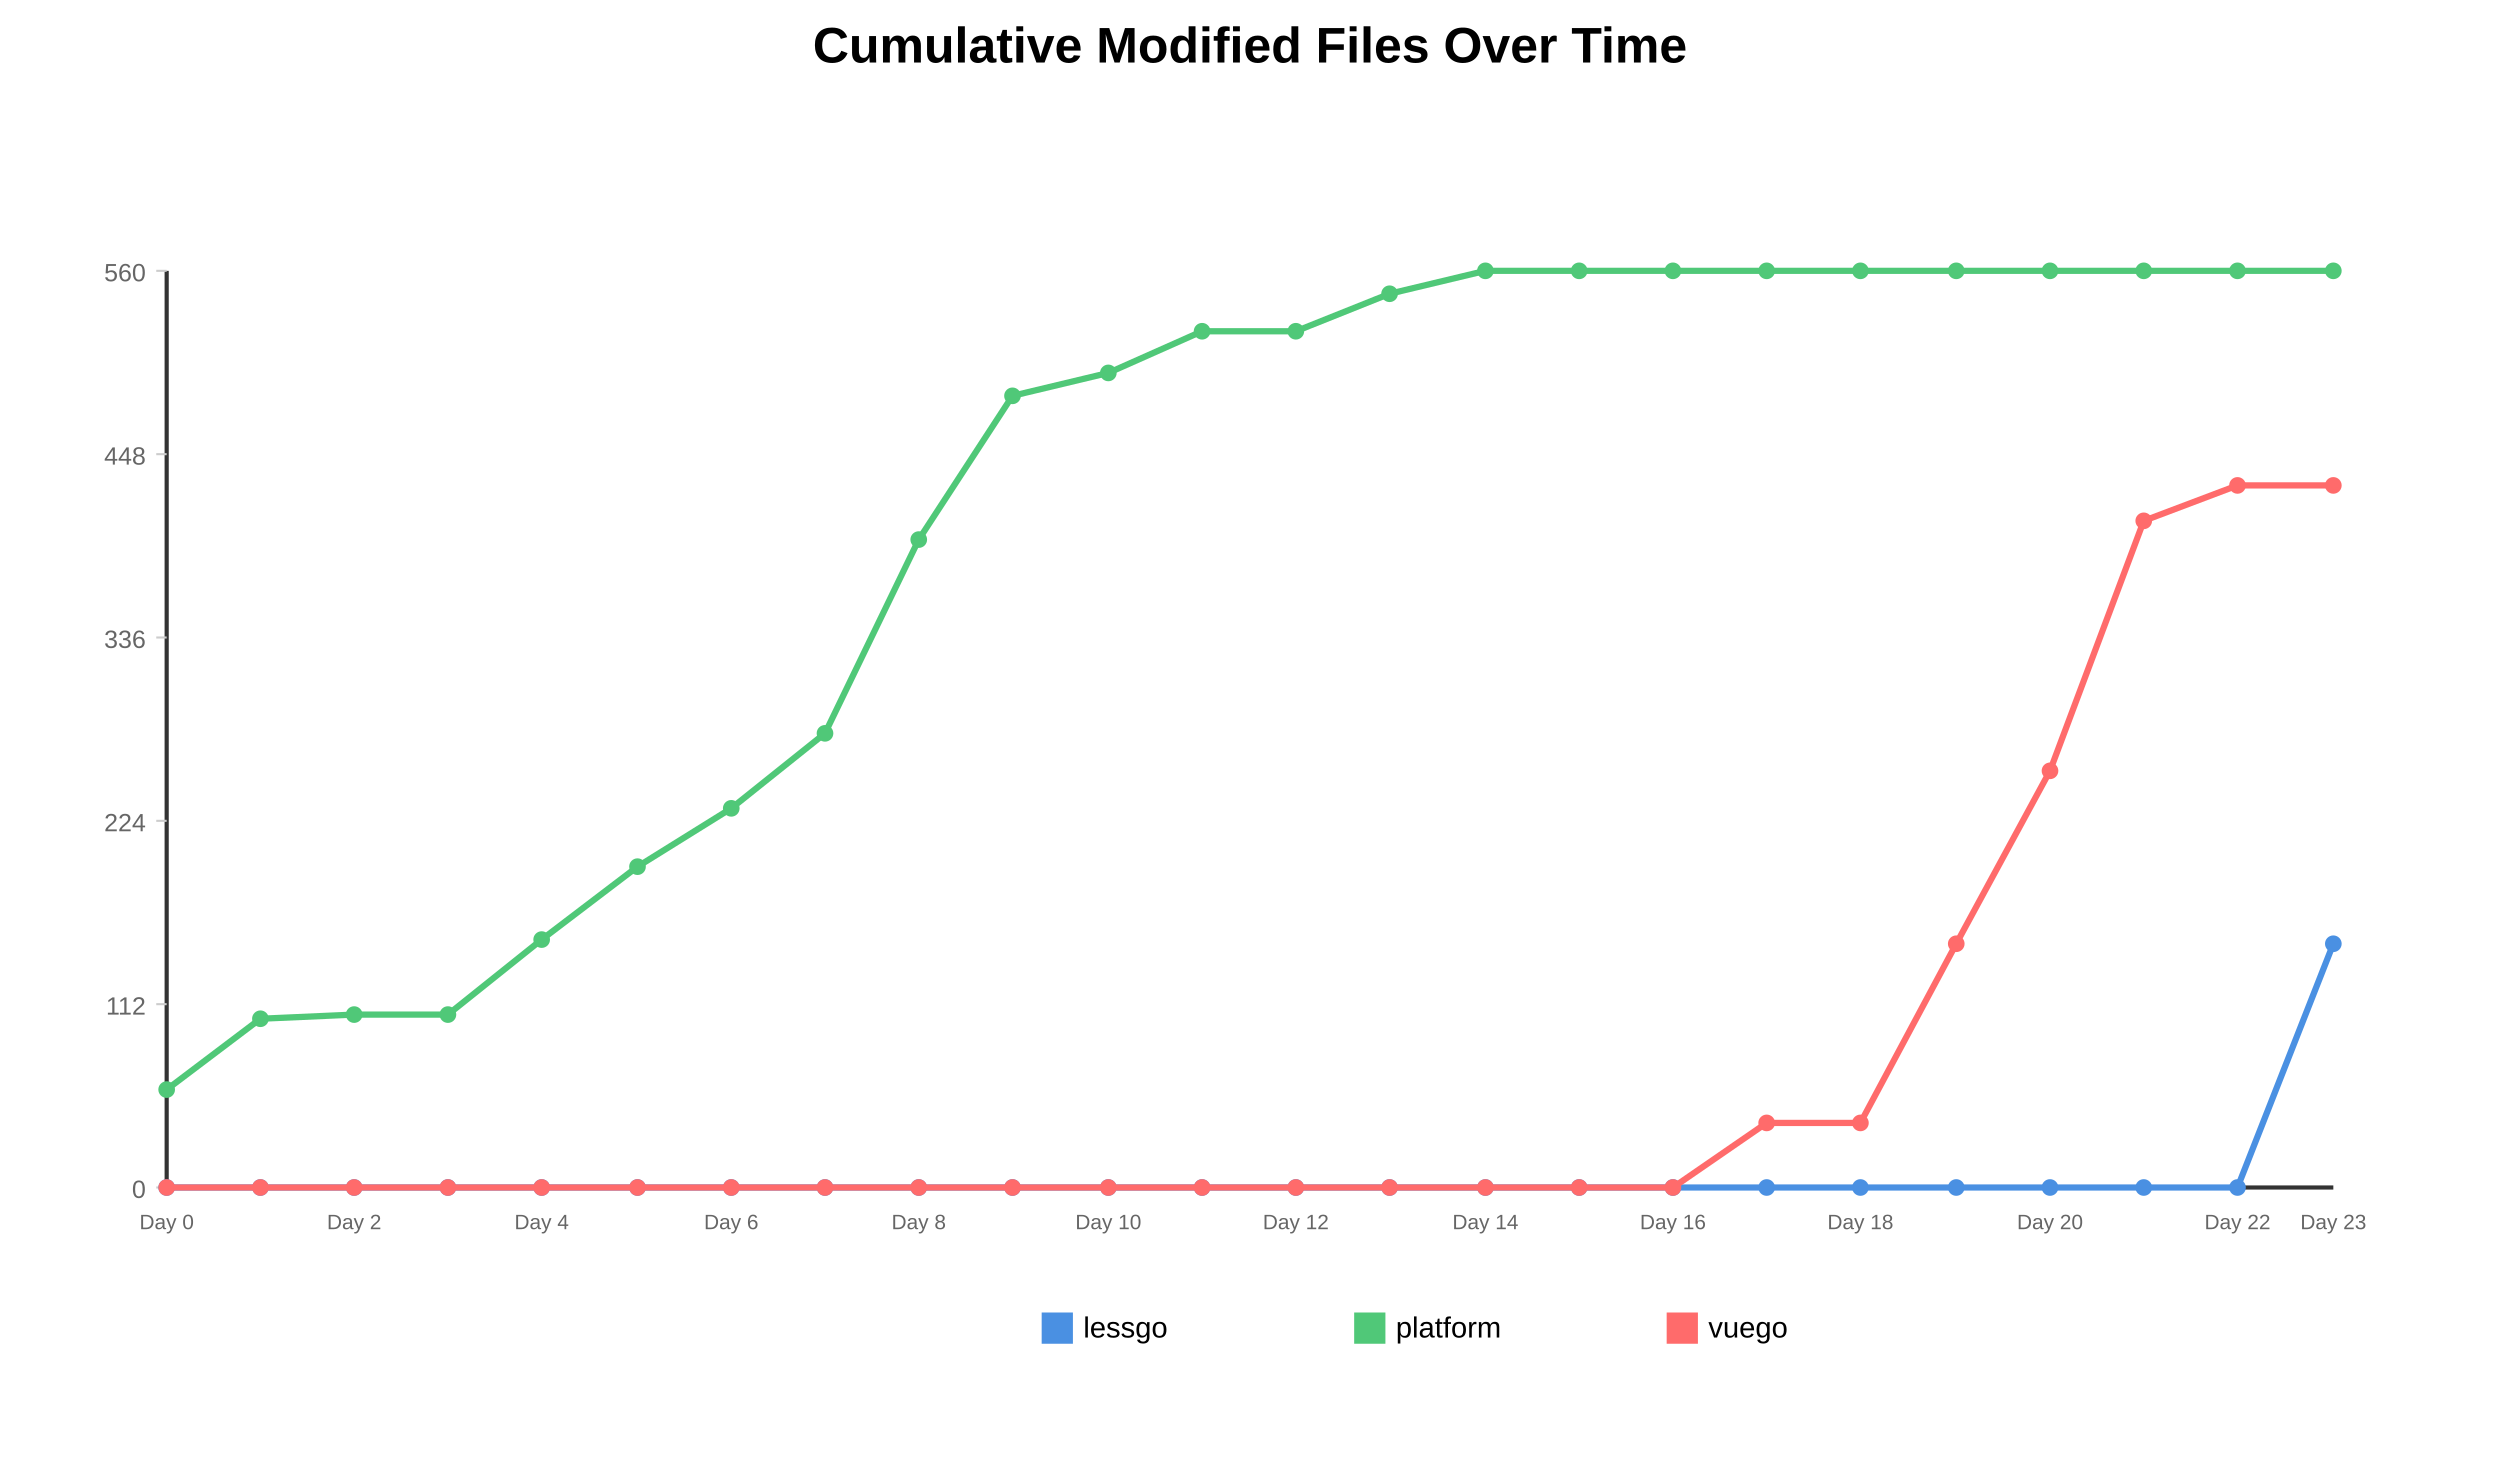
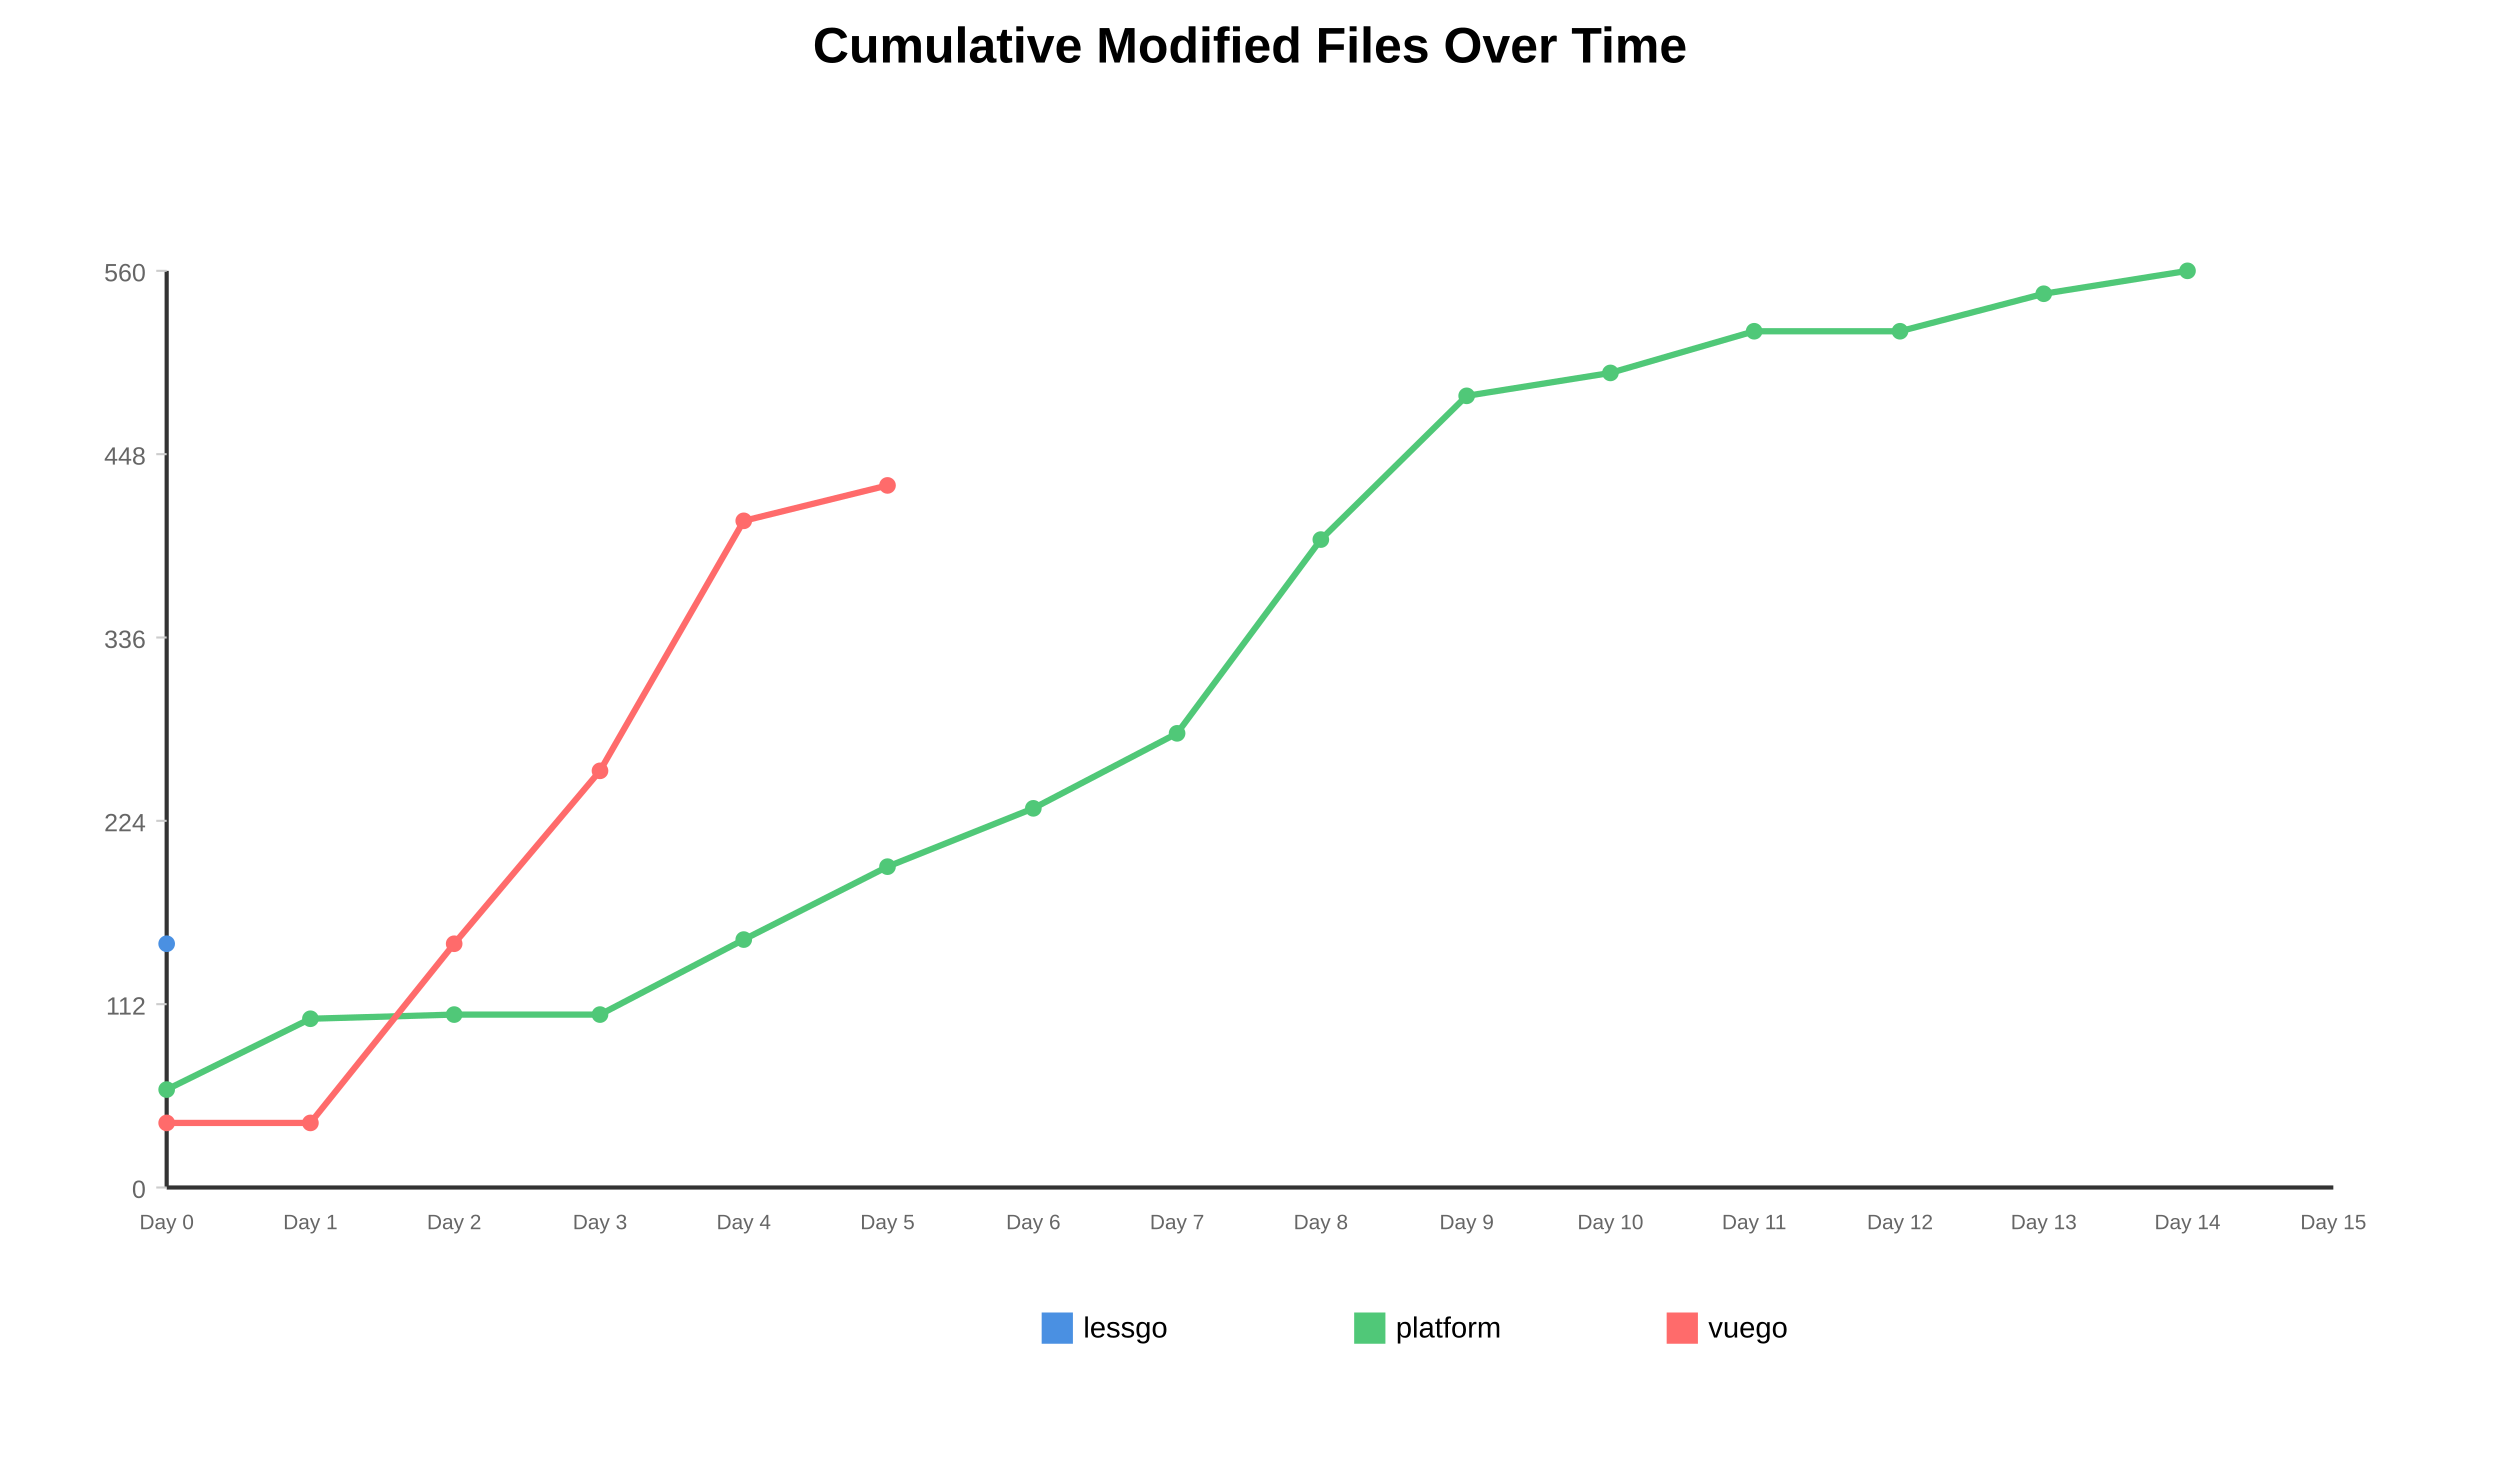
<svg xmlns="http://www.w3.org/2000/svg" width="1200" height="700">
  <text x="600" y="30" text-anchor="middle" font-family="Arial, sans-serif" font-size="24" font-weight="bold">Cumulative Modified Files Over Time</text>
  <g transform="translate(80,130)">
    <line x1="0" y1="440" x2="1040" y2="440" stroke="#333" stroke-width="2" />
    <line x1="0" y1="0" x2="0" y2="440" stroke="#333" stroke-width="2" />
    <text x="-10" y="445" text-anchor="end" font-family="Arial, sans-serif" font-size="12" fill="#666">0</text>
    <line x1="-5" y1="440" x2="0" y2="440" stroke="#ccc" stroke-width="1" />
    <text x="-10" y="357" text-anchor="end" font-family="Arial, sans-serif" font-size="12" fill="#666">112</text>
    <line x1="-5" y1="352" x2="0" y2="352" stroke="#ccc" stroke-width="1" />
    <text x="-10" y="269" text-anchor="end" font-family="Arial, sans-serif" font-size="12" fill="#666">224</text>
    <line x1="-5" y1="264" x2="0" y2="264" stroke="#ccc" stroke-width="1" />
    <text x="-10" y="181" text-anchor="end" font-family="Arial, sans-serif" font-size="12" fill="#666">336</text>
    <line x1="-5" y1="176" x2="0" y2="176" stroke="#ccc" stroke-width="1" />
    <text x="-10" y="93" text-anchor="end" font-family="Arial, sans-serif" font-size="12" fill="#666">448</text>
    <line x1="-5" y1="88" x2="0" y2="88" stroke="#ccc" stroke-width="1" />
    <text x="-10" y="5" text-anchor="end" font-family="Arial, sans-serif" font-size="12" fill="#666">560</text>
    <line x1="-5" y1="0" x2="0" y2="0" stroke="#ccc" stroke-width="1" />
    <text x="0" y="460" text-anchor="middle" font-family="Arial, sans-serif" font-size="10" fill="#666">Day 0</text>
-     <text x="90" y="460" text-anchor="middle" font-family="Arial, sans-serif" font-size="10" fill="#666">Day 2</text>
-     <text x="180" y="460" text-anchor="middle" font-family="Arial, sans-serif" font-size="10" fill="#666">Day 4</text>
-     <text x="271" y="460" text-anchor="middle" font-family="Arial, sans-serif" font-size="10" fill="#666">Day 6</text>
-     <text x="361" y="460" text-anchor="middle" font-family="Arial, sans-serif" font-size="10" fill="#666">Day 8</text>
-     <text x="452" y="460" text-anchor="middle" font-family="Arial, sans-serif" font-size="10" fill="#666">Day 10</text>
-     <text x="542" y="460" text-anchor="middle" font-family="Arial, sans-serif" font-size="10" fill="#666">Day 12</text>
-     <text x="633" y="460" text-anchor="middle" font-family="Arial, sans-serif" font-size="10" fill="#666">Day 14</text>
-     <text x="723" y="460" text-anchor="middle" font-family="Arial, sans-serif" font-size="10" fill="#666">Day 16</text>
-     <text x="813" y="460" text-anchor="middle" font-family="Arial, sans-serif" font-size="10" fill="#666">Day 18</text>
-     <text x="904" y="460" text-anchor="middle" font-family="Arial, sans-serif" font-size="10" fill="#666">Day 20</text>
-     <text x="994" y="460" text-anchor="middle" font-family="Arial, sans-serif" font-size="10" fill="#666">Day 22</text>
-     <text x="1040" y="460" text-anchor="middle" font-family="Arial, sans-serif" font-size="10" fill="#666">Day 23</text>
-     <polyline points="0,440 45,440 90,440 135,440 180,440 226,440 271,440 316,440 361,440 406,440 452,440 497,440 542,440 587,440 633,440 678,440 723,440 768,440 813,440 859,440 904,440 949,440 994,440 1040,323 " fill="none" stroke="#4A90E2" stroke-width="3" />
-     <circle cx="0" cy="440" r="4" fill="#4A90E2" />
-     <circle cx="45" cy="440" r="4" fill="#4A90E2" />
-     <circle cx="90" cy="440" r="4" fill="#4A90E2" />
-     <circle cx="135" cy="440" r="4" fill="#4A90E2" />
-     <circle cx="180" cy="440" r="4" fill="#4A90E2" />
-     <circle cx="226" cy="440" r="4" fill="#4A90E2" />
-     <circle cx="271" cy="440" r="4" fill="#4A90E2" />
-     <circle cx="316" cy="440" r="4" fill="#4A90E2" />
-     <circle cx="361" cy="440" r="4" fill="#4A90E2" />
-     <circle cx="406" cy="440" r="4" fill="#4A90E2" />
-     <circle cx="452" cy="440" r="4" fill="#4A90E2" />
-     <circle cx="497" cy="440" r="4" fill="#4A90E2" />
-     <circle cx="542" cy="440" r="4" fill="#4A90E2" />
-     <circle cx="587" cy="440" r="4" fill="#4A90E2" />
-     <circle cx="633" cy="440" r="4" fill="#4A90E2" />
-     <circle cx="678" cy="440" r="4" fill="#4A90E2" />
-     <circle cx="723" cy="440" r="4" fill="#4A90E2" />
-     <circle cx="768" cy="440" r="4" fill="#4A90E2" />
-     <circle cx="813" cy="440" r="4" fill="#4A90E2" />
-     <circle cx="859" cy="440" r="4" fill="#4A90E2" />
-     <circle cx="904" cy="440" r="4" fill="#4A90E2" />
-     <circle cx="949" cy="440" r="4" fill="#4A90E2" />
-     <circle cx="994" cy="440" r="4" fill="#4A90E2" />
-     <circle cx="1040" cy="323" r="4" fill="#4A90E2" />
-     <polyline points="0,393 45,359 90,357 135,357 180,321 226,286 271,258 316,222 361,129 406,60 452,49 497,29 542,29 587,11 633,0 678,0 723,0 768,0 813,0 859,0 904,0 949,0 994,0 1040,0 " fill="none" stroke="#50C878" stroke-width="3" />
+     <text x="69" y="460" text-anchor="middle" font-family="Arial, sans-serif" font-size="10" fill="#666">Day 1</text>
+     <text x="138" y="460" text-anchor="middle" font-family="Arial, sans-serif" font-size="10" fill="#666">Day 2</text>
+     <text x="208" y="460" text-anchor="middle" font-family="Arial, sans-serif" font-size="10" fill="#666">Day 3</text>
+     <text x="277" y="460" text-anchor="middle" font-family="Arial, sans-serif" font-size="10" fill="#666">Day 4</text>
+     <text x="346" y="460" text-anchor="middle" font-family="Arial, sans-serif" font-size="10" fill="#666">Day 5</text>
+     <text x="416" y="460" text-anchor="middle" font-family="Arial, sans-serif" font-size="10" fill="#666">Day 6</text>
+     <text x="485" y="460" text-anchor="middle" font-family="Arial, sans-serif" font-size="10" fill="#666">Day 7</text>
+     <text x="554" y="460" text-anchor="middle" font-family="Arial, sans-serif" font-size="10" fill="#666">Day 8</text>
+     <text x="624" y="460" text-anchor="middle" font-family="Arial, sans-serif" font-size="10" fill="#666">Day 9</text>
+     <text x="693" y="460" text-anchor="middle" font-family="Arial, sans-serif" font-size="10" fill="#666">Day 10</text>
+     <text x="762" y="460" text-anchor="middle" font-family="Arial, sans-serif" font-size="10" fill="#666">Day 11</text>
+     <text x="832" y="460" text-anchor="middle" font-family="Arial, sans-serif" font-size="10" fill="#666">Day 12</text>
+     <text x="901" y="460" text-anchor="middle" font-family="Arial, sans-serif" font-size="10" fill="#666">Day 13</text>
+     <text x="970" y="460" text-anchor="middle" font-family="Arial, sans-serif" font-size="10" fill="#666">Day 14</text>
+     <text x="1040" y="460" text-anchor="middle" font-family="Arial, sans-serif" font-size="10" fill="#666">Day 15</text>
+     <polyline points="0,323 " fill="none" stroke="#4A90E2" stroke-width="3" />
+     <circle cx="0" cy="323" r="4" fill="#4A90E2" />
+     <polyline points="0,393 69,359 138,357 208,357 277,321 346,286 416,258 485,222 554,129 624,60 693,49 762,29 832,29 901,11 970,0 " fill="none" stroke="#50C878" stroke-width="3" />
    <circle cx="0" cy="393" r="4" fill="#50C878" />
-     <circle cx="45" cy="359" r="4" fill="#50C878" />
-     <circle cx="90" cy="357" r="4" fill="#50C878" />
-     <circle cx="135" cy="357" r="4" fill="#50C878" />
-     <circle cx="180" cy="321" r="4" fill="#50C878" />
-     <circle cx="226" cy="286" r="4" fill="#50C878" />
-     <circle cx="271" cy="258" r="4" fill="#50C878" />
-     <circle cx="316" cy="222" r="4" fill="#50C878" />
-     <circle cx="361" cy="129" r="4" fill="#50C878" />
-     <circle cx="406" cy="60" r="4" fill="#50C878" />
-     <circle cx="452" cy="49" r="4" fill="#50C878" />
-     <circle cx="497" cy="29" r="4" fill="#50C878" />
-     <circle cx="542" cy="29" r="4" fill="#50C878" />
-     <circle cx="587" cy="11" r="4" fill="#50C878" />
-     <circle cx="633" cy="0" r="4" fill="#50C878" />
-     <circle cx="678" cy="0" r="4" fill="#50C878" />
-     <circle cx="723" cy="0" r="4" fill="#50C878" />
-     <circle cx="768" cy="0" r="4" fill="#50C878" />
-     <circle cx="813" cy="0" r="4" fill="#50C878" />
-     <circle cx="859" cy="0" r="4" fill="#50C878" />
-     <circle cx="904" cy="0" r="4" fill="#50C878" />
-     <circle cx="949" cy="0" r="4" fill="#50C878" />
-     <circle cx="994" cy="0" r="4" fill="#50C878" />
-     <circle cx="1040" cy="0" r="4" fill="#50C878" />
-     <polyline points="0,440 45,440 90,440 135,440 180,440 226,440 271,440 316,440 361,440 406,440 452,440 497,440 542,440 587,440 633,440 678,440 723,440 768,409 813,409 859,323 904,240 949,120 994,103 1040,103 " fill="none" stroke="#FF6B6B" stroke-width="3" />
-     <circle cx="0" cy="440" r="4" fill="#FF6B6B" />
-     <circle cx="45" cy="440" r="4" fill="#FF6B6B" />
-     <circle cx="90" cy="440" r="4" fill="#FF6B6B" />
-     <circle cx="135" cy="440" r="4" fill="#FF6B6B" />
-     <circle cx="180" cy="440" r="4" fill="#FF6B6B" />
-     <circle cx="226" cy="440" r="4" fill="#FF6B6B" />
-     <circle cx="271" cy="440" r="4" fill="#FF6B6B" />
-     <circle cx="316" cy="440" r="4" fill="#FF6B6B" />
-     <circle cx="361" cy="440" r="4" fill="#FF6B6B" />
-     <circle cx="406" cy="440" r="4" fill="#FF6B6B" />
-     <circle cx="452" cy="440" r="4" fill="#FF6B6B" />
-     <circle cx="497" cy="440" r="4" fill="#FF6B6B" />
-     <circle cx="542" cy="440" r="4" fill="#FF6B6B" />
-     <circle cx="587" cy="440" r="4" fill="#FF6B6B" />
-     <circle cx="633" cy="440" r="4" fill="#FF6B6B" />
-     <circle cx="678" cy="440" r="4" fill="#FF6B6B" />
-     <circle cx="723" cy="440" r="4" fill="#FF6B6B" />
-     <circle cx="768" cy="409" r="4" fill="#FF6B6B" />
-     <circle cx="813" cy="409" r="4" fill="#FF6B6B" />
-     <circle cx="859" cy="323" r="4" fill="#FF6B6B" />
-     <circle cx="904" cy="240" r="4" fill="#FF6B6B" />
-     <circle cx="949" cy="120" r="4" fill="#FF6B6B" />
-     <circle cx="994" cy="103" r="4" fill="#FF6B6B" />
-     <circle cx="1040" cy="103" r="4" fill="#FF6B6B" />
+     <circle cx="69" cy="359" r="4" fill="#50C878" />
+     <circle cx="138" cy="357" r="4" fill="#50C878" />
+     <circle cx="208" cy="357" r="4" fill="#50C878" />
+     <circle cx="277" cy="321" r="4" fill="#50C878" />
+     <circle cx="346" cy="286" r="4" fill="#50C878" />
+     <circle cx="416" cy="258" r="4" fill="#50C878" />
+     <circle cx="485" cy="222" r="4" fill="#50C878" />
+     <circle cx="554" cy="129" r="4" fill="#50C878" />
+     <circle cx="624" cy="60" r="4" fill="#50C878" />
+     <circle cx="693" cy="49" r="4" fill="#50C878" />
+     <circle cx="762" cy="29" r="4" fill="#50C878" />
+     <circle cx="832" cy="29" r="4" fill="#50C878" />
+     <circle cx="901" cy="11" r="4" fill="#50C878" />
+     <circle cx="970" cy="0" r="4" fill="#50C878" />
+     <polyline points="0,409 69,409 138,323 208,240 277,120 346,103 " fill="none" stroke="#FF6B6B" stroke-width="3" />
+     <circle cx="0" cy="409" r="4" fill="#FF6B6B" />
+     <circle cx="69" cy="409" r="4" fill="#FF6B6B" />
+     <circle cx="138" cy="323" r="4" fill="#FF6B6B" />
+     <circle cx="208" cy="240" r="4" fill="#FF6B6B" />
+     <circle cx="277" cy="120" r="4" fill="#FF6B6B" />
+     <circle cx="346" cy="103" r="4" fill="#FF6B6B" />
  </g>
  <g transform="translate(500,630)">
    <rect x="0" y="0" width="15" height="15" fill="#4A90E2" />
    <text x="20" y="12" font-family="Arial, sans-serif" font-size="14">lessgo</text>
    <rect x="150" y="0" width="15" height="15" fill="#50C878" />
    <text x="170" y="12" font-family="Arial, sans-serif" font-size="14">platform</text>
    <rect x="300" y="0" width="15" height="15" fill="#FF6B6B" />
    <text x="320" y="12" font-family="Arial, sans-serif" font-size="14">vuego</text>
  </g>
</svg>
